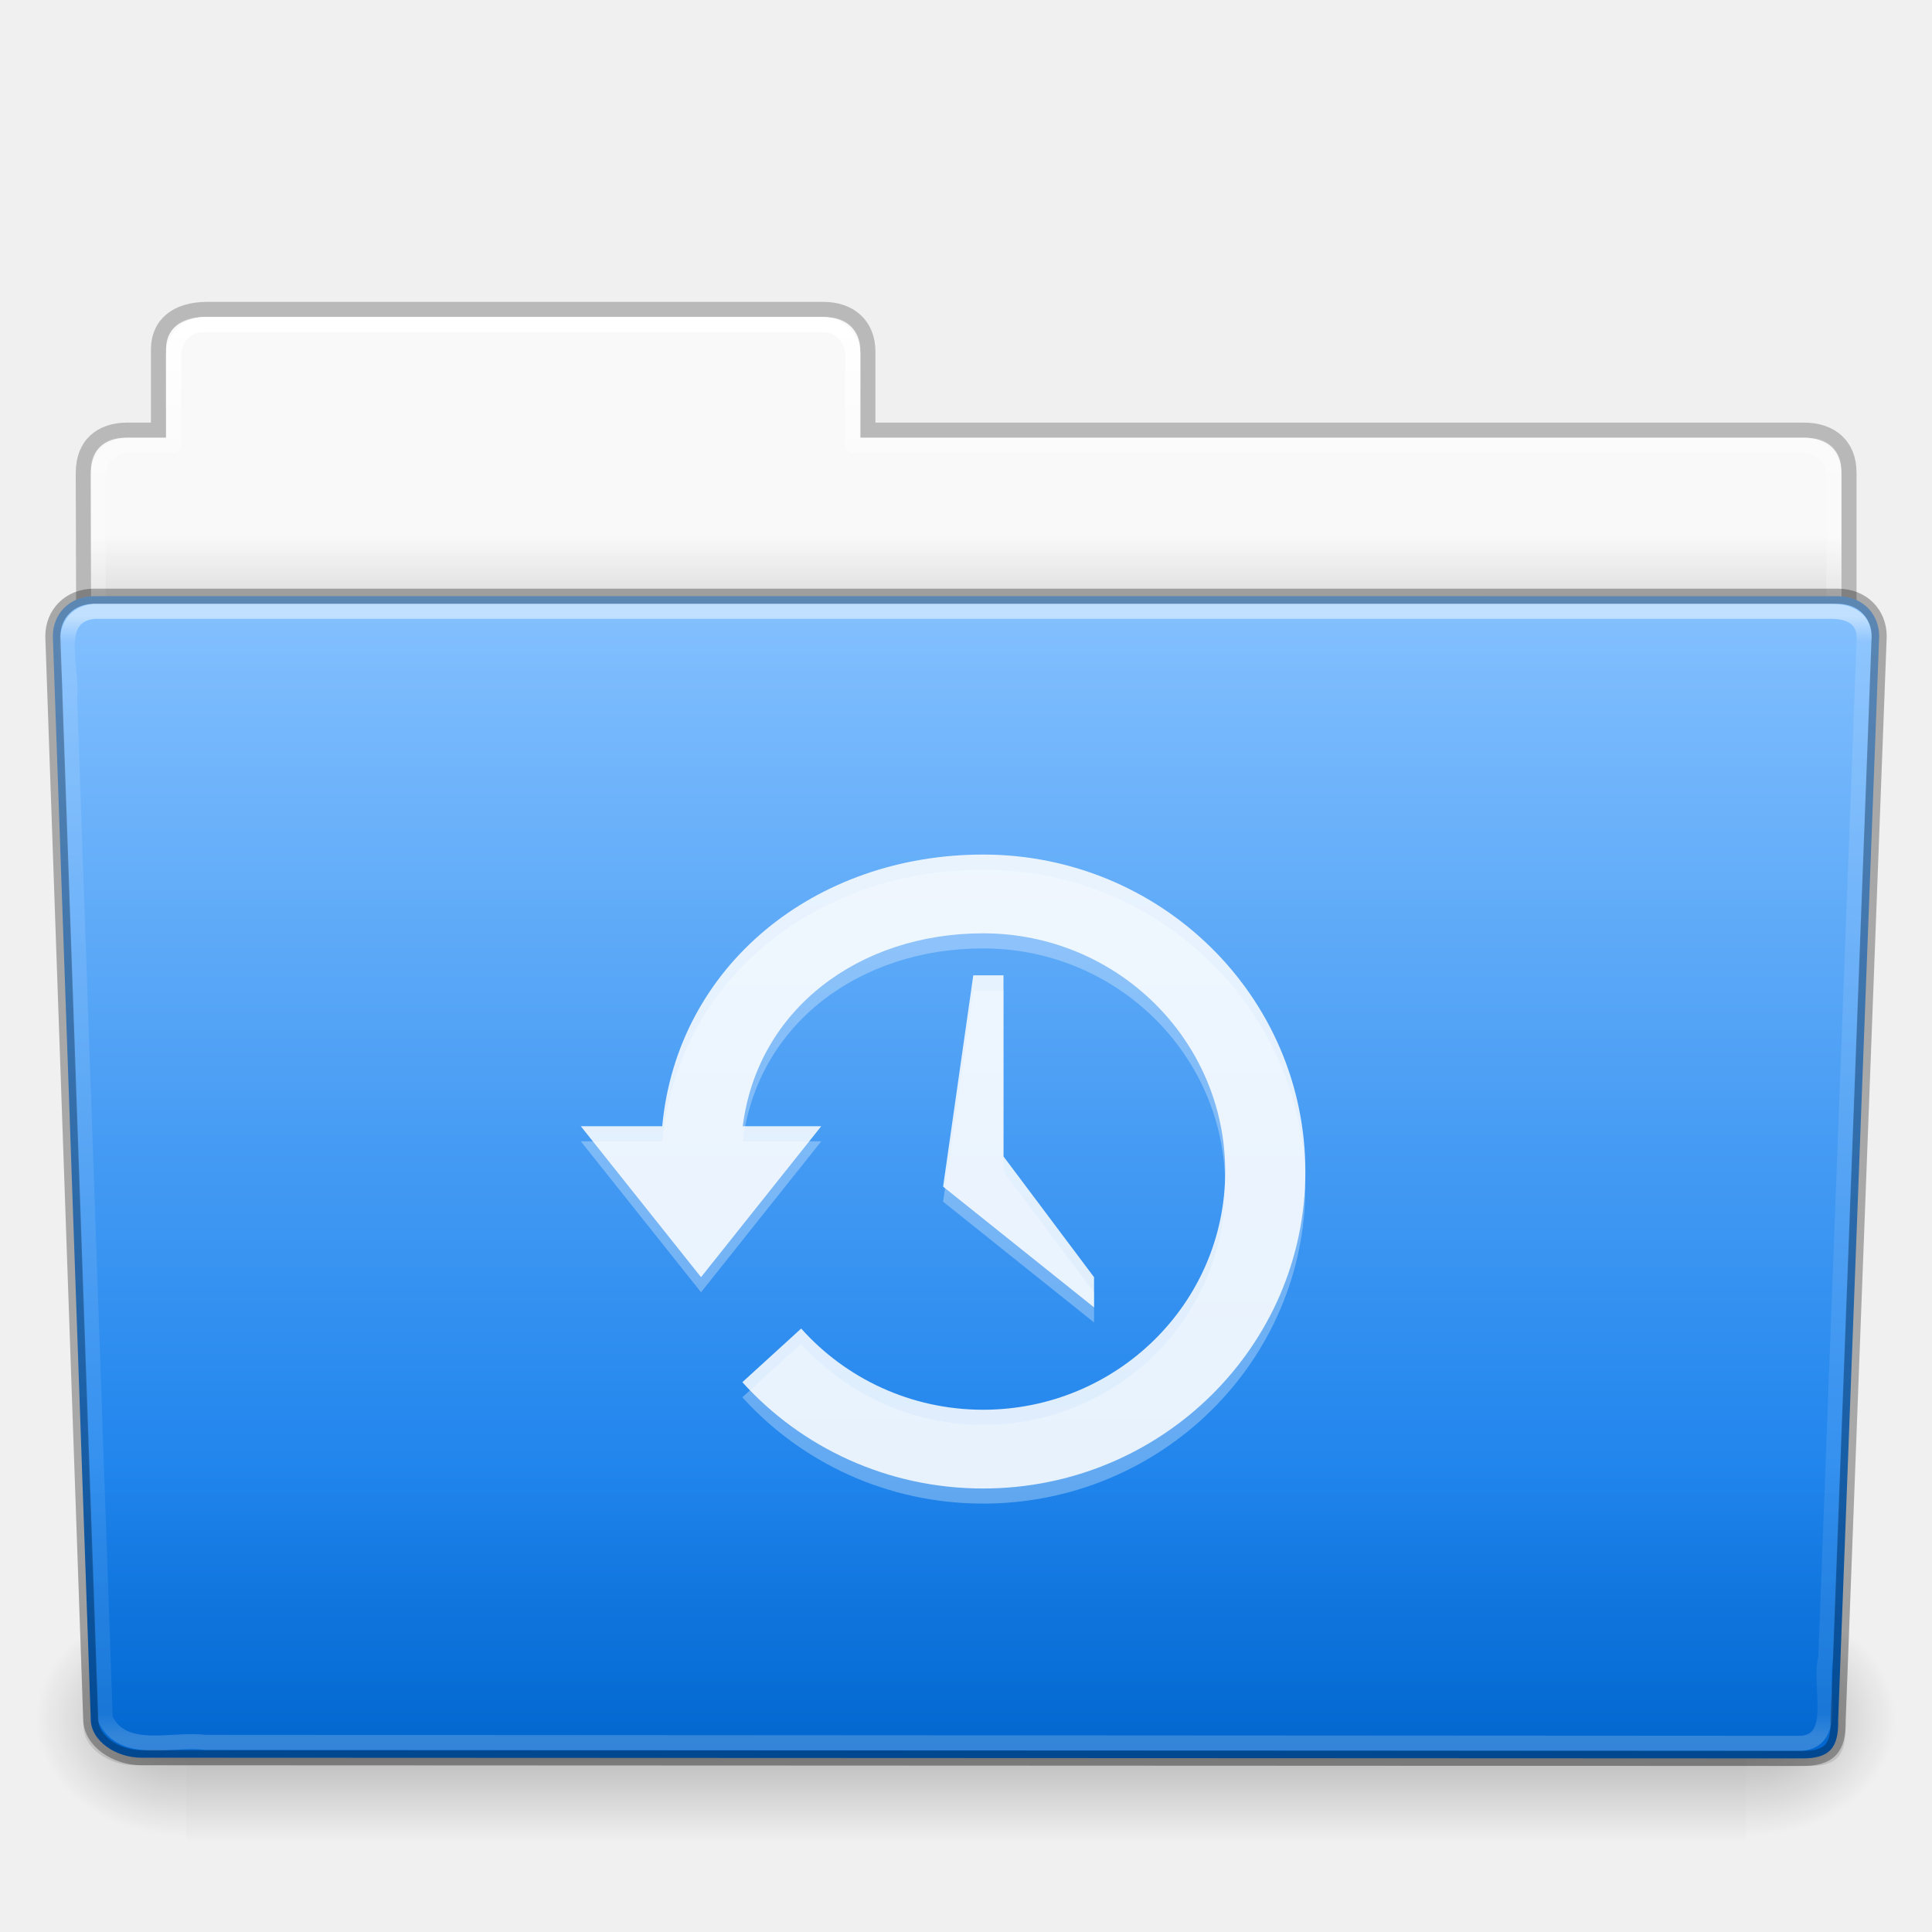
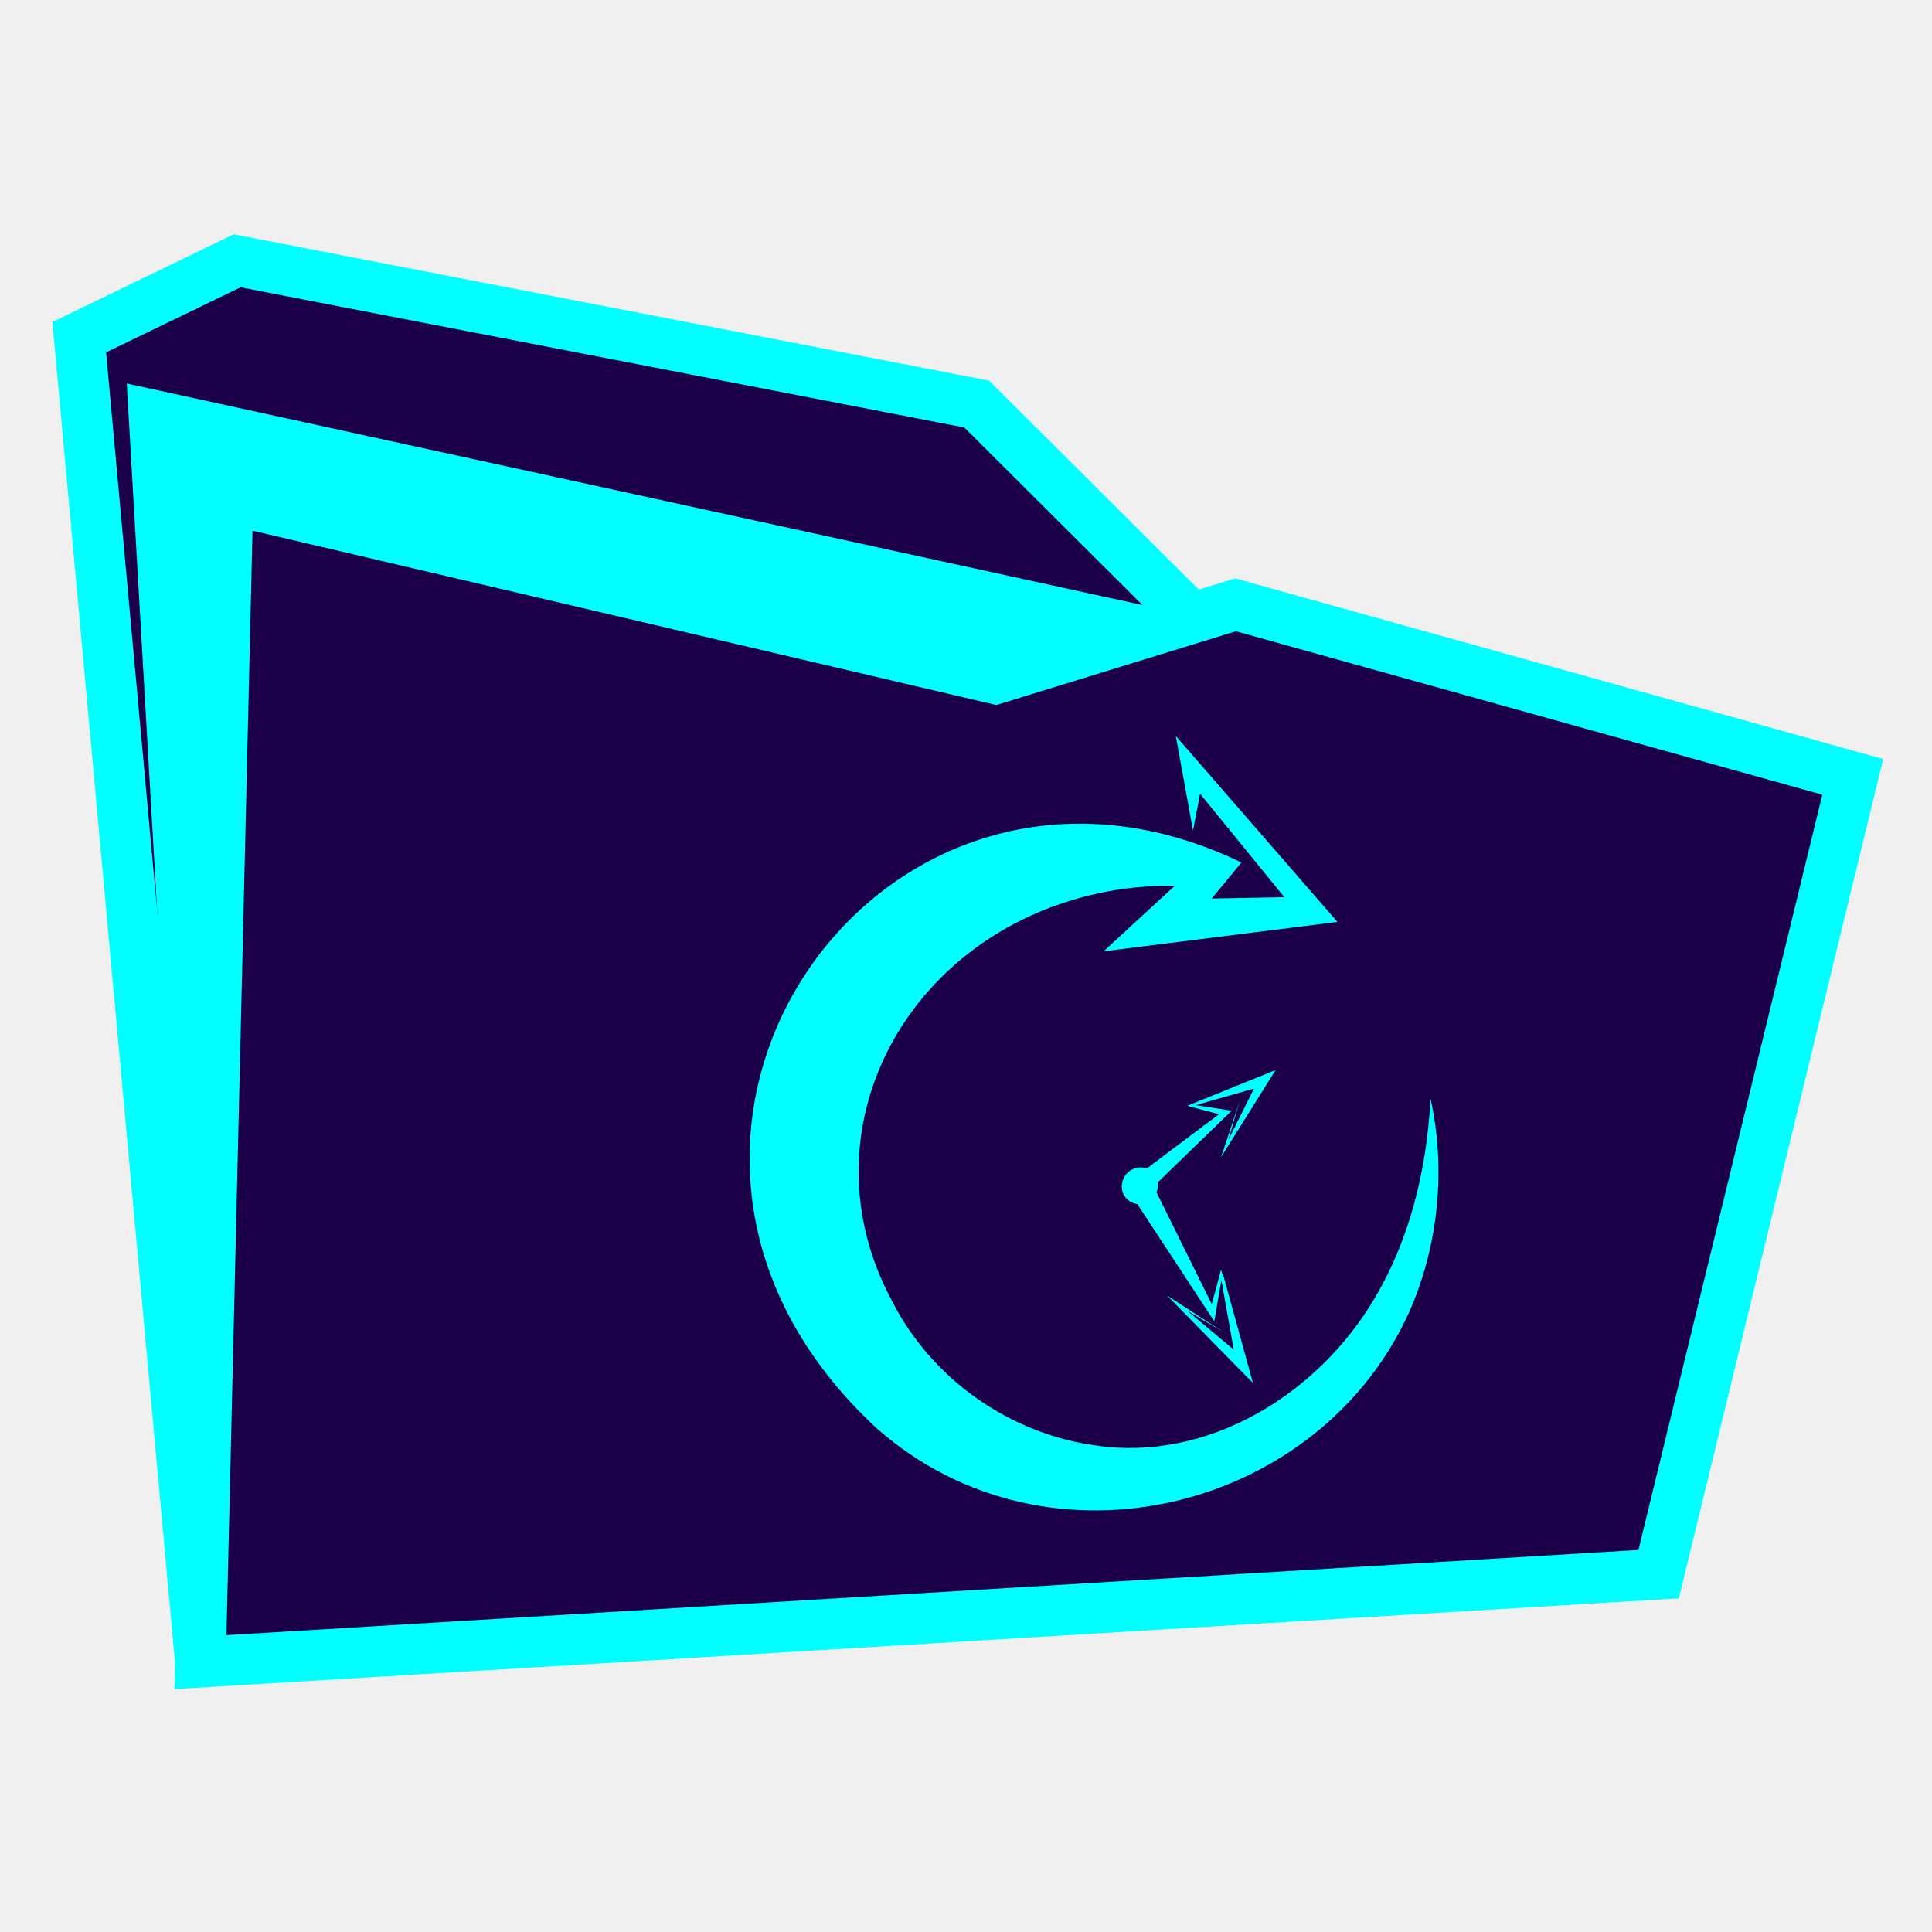
- <svg xmlns="http://www.w3.org/2000/svg" xmlns:xlink="http://www.w3.org/1999/xlink" width="128" height="128" id="svg26392" version="1.1">
-   <defs id="defs26394">
-     <linearGradient xlink:href="#linearGradient8272" id="linearGradient5891" gradientUnits="userSpaceOnUse" gradientTransform="matrix(2.665841,0,0,2.717099,-143.3328,-69.19882)" x1="97.539" y1="16.962" x2="97.539" y2="44.261" />
-     <linearGradient id="linearGradient8272">
-       <stop offset="0" style="stop-color:#ffffff;stop-opacity:1" id="stop8274" />
-       <stop offset="0.022" style="stop-color:#ffffff;stop-opacity:0.235" id="stop8276" />
-       <stop offset="0.979" style="stop-color:#ffffff;stop-opacity:0.157" id="stop8278" />
-       <stop offset="1" style="stop-color:#ffffff;stop-opacity:0.392" id="stop8280" />
-     </linearGradient>
-     <linearGradient xlink:href="#linearGradient6129-963-697-142-998-580-273" id="linearGradient5887" gradientUnits="userSpaceOnUse" gradientTransform="matrix(3.036796,0,0,2.69097,-8.883113,-65.36461)" x1="22.935" y1="49.629" x2="22.935" y2="36.599" />
-     <linearGradient id="linearGradient6129-963-697-142-998-580-273">
-       <stop id="stop2661" style="stop-color:#0a0a0a;stop-opacity:0.498" offset="0" />
-       <stop id="stop2663" style="stop-color:#0a0a0a;stop-opacity:0" offset="1" />
-     </linearGradient>
-     <linearGradient xlink:href="#linearGradient4632-0-6-4" id="linearGradient5883" gradientUnits="userSpaceOnUse" gradientTransform="matrix(1,0,0,1.026667,147,-70.18659)" x1="-91" y1="44" x2="-91" y2="119.06" />
-     <linearGradient id="linearGradient4632-0-6-4">
-       <stop style="stop-color:#85c1ff;stop-opacity:1;" offset="0" id="stop4634-4-4-7" />
-       <stop style="stop-color:#0072e7;stop-opacity:1;" offset="1" id="stop4636-3-1-5" />
-     </linearGradient>
-     <linearGradient xlink:href="#linearGradient5048-585" id="linearGradient5875" gradientUnits="userSpaceOnUse" gradientTransform="matrix(0.2134205,0,0,0.06641689,-13.14788,75.51857)" x1="302.857" y1="366.648" x2="302.857" y2="609.505" />
-     <linearGradient id="linearGradient5048-585">
-       <stop id="stop2667" style="stop-color:#000000;stop-opacity:0" offset="0" />
-       <stop id="stop2669" style="stop-color:#000000;stop-opacity:1" offset="0.5" />
-       <stop id="stop2671" style="stop-color:#000000;stop-opacity:0" offset="1" />
-     </linearGradient>
-     <radialGradient xlink:href="#linearGradient5060-179" id="radialGradient5877" gradientUnits="userSpaceOnUse" gradientTransform="matrix(0.08277507,0,0,0.06641689,65.62891,75.51857)" cx="605.714" cy="486.648" fx="605.714" fy="486.648" r="117.143" />
-     <linearGradient id="linearGradient5060-179">
-       <stop id="stop2675" style="stop-color:#000000;stop-opacity:1" offset="0" />
-       <stop id="stop2677" style="stop-color:#000000;stop-opacity:0" offset="1" />
-     </linearGradient>
-     <radialGradient xlink:href="#linearGradient5060-820" id="radialGradient5879" gradientUnits="userSpaceOnUse" gradientTransform="matrix(-0.08277505,0,0,0.06641689,62.34783,75.51857)" cx="605.714" cy="486.648" fx="605.714" fy="486.648" r="117.143" />
-     <linearGradient id="linearGradient5060-820">
-       <stop id="stop2681" style="stop-color:#000000;stop-opacity:1" offset="0" />
-       <stop id="stop2683" style="stop-color:#000000;stop-opacity:0" offset="1" />
-     </linearGradient>
-     <linearGradient xlink:href="#linearGradient9235" id="linearGradient5873" gradientUnits="userSpaceOnUse" gradientTransform="matrix(2.665841,0,0,2.646908,-143.3328,-66.04951)" x1="97.539" y1="8.81" x2="97.539" y2="44.261" />
-     <linearGradient id="linearGradient9235">
-       <stop id="stop9237" style="stop-color:#ffffff;stop-opacity:1" offset="0" />
-       <stop id="stop9239" style="stop-color:#ffffff;stop-opacity:0.235" offset="0.109" />
-       <stop id="stop9241" style="stop-color:#ffffff;stop-opacity:0.157" offset="0.979" />
-       <stop id="stop9243" style="stop-color:#ffffff;stop-opacity:0.392" offset="1" />
-     </linearGradient>
-     <linearGradient xlink:href="#linearGradient3104-8-8-97-4-6-11-5-5-1-0" id="linearGradient5869" gradientUnits="userSpaceOnUse" gradientTransform="matrix(2.168352,0,0,2.246465,141.9485,-68.59047)" x1="-51.786" y1="53.514" x2="-51.786" y2="3.634" />
-     <linearGradient id="linearGradient3104-8-8-97-4-6-11-5-5-1-0">
-       <stop offset="0" style="stop-color:#000000;stop-opacity:0.322" id="stop3106-5-4-3-5-0-2-1-0-1-2" />
-       <stop offset="1" style="stop-color:#000000;stop-opacity:0.278" id="stop3108-4-3-7-8-2-0-7-9-4-9" />
-     </linearGradient>
-     <linearGradient id="linearGradient6404-7-5">
-       <stop id="stop6406-1-8" style="stop-color:#f9f9f9;stop-opacity:1" offset="0" />
-       <stop id="stop6408-9-6" style="stop-color:#c9c9c9;stop-opacity:1" offset="1" />
-     </linearGradient>
-     <linearGradient y2="16.998" x2="62.989" y1="14.091" x1="62.989" gradientTransform="matrix(2.72093,0,0,2.672258,-117.2202,-66.21387)" gradientUnits="userSpaceOnUse" id="linearGradient26390" xlink:href="#linearGradient6404-7-5" />
+ <svg xmlns="http://www.w3.org/2000/svg" id="Layer_1" data-name="Layer 1" viewBox="0 0 128 128">
+   <defs>
+     <style>
+       .cls-1 {
+         fill: #868795;
+       }
+ 
+       .cls-2 {
+         fill: aqua;
+       }
+ 
+       .cls-3 {
+         fill: #dff2fc;
+       }
+ 
+       .cls-4 {
+         fill: #1b0049;
+         stroke: aqua;
+         stroke-miterlimit: 10;
+         stroke-width: 3.36px;
+       }
+     </style>
  </defs>
-   <g id="layer1" transform="translate(0,64)">
-     <path style="color:#000000;fill:url(#linearGradient26390);fill-opacity:1;fill-rule:nonzero;stroke:none;stroke-width:1;marker:none;visibility:visible;display:inline;overflow:visible;enable-background:accumulate" d="m 13,-42.969 c -1.108,0 -2,0.892 -2,2 l 0,5.969 -3,0 c -1.108,0 -2,0.892 -2,2 l 0,11 c 0,1.108 0.892,2 2,2 l 112,0 c 1.108,0 2,-0.892 2,-2 l 0,-11 c 0,-1.108 -0.892,-2 -2,-2 l -63,0 0,-5.969 c 0,-1.108 -0.892,-2 -2,-2 l -42,0 z" id="rect8678-4" />
-     <path d="m 13.663,-43.5 c -1.878,0.021 -3.163,0.914 -3.163,2.672 l 0,5.327 c -0.961,0 -1.477,-0.003 -2.104,0 -1.679,0.008 -2.878,0.945 -2.878,2.833 0.094,27.498 -0.018,28.922 -0.018,31.257 3.906,0 117,-9.887 117,-14.142 l 0,-17.142 c 0,-1.758 -1.158,-2.826 -3.036,-2.805 l -61.964,0 0,-5.199 c 0,-1.758 -1.187,-2.801 -2.948,-2.801 l -40.889,0 z" id="path3468" style="opacity:0.8;color:#000000;fill:none;stroke:url(#linearGradient5869);stroke-width:1;stroke-linecap:butt;stroke-linejoin:miter;stroke-miterlimit:4;stroke-opacity:1;stroke-dasharray:none;stroke-dashoffset:0;marker:none;visibility:visible;display:inline;overflow:visible;enable-background:accumulate" />
-     <path style="color:#000000;fill:none;stroke:url(#linearGradient5873);stroke-width:1;stroke-linecap:round;stroke-linejoin:round;stroke-miterlimit:4;stroke-opacity:1;stroke-dasharray:none;stroke-dashoffset:0;marker:none;visibility:visible;display:inline;overflow:visible;enable-background:accumulate" d="m 13.5,-42.5 c -1.108,0 -2,0.892 -2,2 l 0,6 -3,0 c -1.108,0 -2,0.892 -2,2 l 0,11 c 0,1.108 0.892,2 2,2 l 111,0 c 1.108,0 2,-0.892 2,-2 l 0,-11 c 0,-1.108 -0.892,-2 -2,-2 l -63,0 0,-6 c 0,-1.108 -0.892,-2 -2,-2 l -41,0 z" id="rect8678" />
-     <g transform="matrix(1.002734,0,0,0.9919518,-0.1633134,-57.0664)" id="g2479">
-       <rect width="103.052" height="16.13" x="12.463" y="99.87" id="rect4173" style="opacity:0.3;fill:url(#linearGradient5875);fill-opacity:1;fill-rule:nonzero;stroke:none;stroke-width:1;marker:none;visibility:visible;display:inline;overflow:visible" />
-       <path d="m 115.514,99.871 c 0,0 0,16.129 0,16.129 4.263,0.03 10.305,-3.614 10.305,-8.066 0,-4.452 -4.757,-8.063 -10.305,-8.063 z" id="path5058" style="opacity:0.3;fill:url(#radialGradient5877);fill-opacity:1;fill-rule:nonzero;stroke:none;stroke-width:1;marker:none;visibility:visible;display:inline;overflow:visible" />
-       <path d="m 12.463,99.871 c 0,0 0,16.129 0,16.129 -4.263,0.03 -10.305,-3.614 -10.305,-8.066 0,-4.452 4.757,-8.063 10.305,-8.063 z" id="path5018" style="opacity:0.3;fill:url(#radialGradient5879);fill-opacity:1;fill-rule:nonzero;stroke:none;stroke-width:1;marker:none;visibility:visible;display:inline;overflow:visible" />
-     </g>
-     <path d="m 6.25,-24.5 115.5,0.001 c 1.669,0 2.75,1.184 2.75,2.655 l -2.716,71.781 c 0.039,1.862 -0.55,2.6 -2.489,2.561 L 9.362,52.452 c -1.669,0 -3.351,-1.099 -3.351,-2.571 l -2.51,-71.725 c 0,-1.472 1.081,-2.656 2.75,-2.656 z" id="path3369" style="fill:url(#linearGradient5883);fill-opacity:1;fill-rule:nonzero;stroke:none;stroke-width:1;marker:none;visibility:visible;display:inline;overflow:visible;enable-background:accumulate" />
-     <path d="m 5.773,-25 116.455,0.001 c 1.682,0 2.773,1.199 2.773,2.69 l -2.739,72.713 c 0.039,1.886 -0.555,2.634 -2.509,2.595 L 8.91,52.951 c -1.682,0 -3.379,-1.113 -3.379,-2.604 l -2.531,-72.656 c 0,-1.491 1.09,-2.691 2.773,-2.691 z" id="path6127" style="opacity:0.4;fill:url(#linearGradient5887);fill-opacity:1;stroke:none" />
-     <path style="opacity:0.5;fill:none;stroke:url(#linearGradient5891);stroke-width:1;stroke-linecap:round;stroke-linejoin:round;stroke-miterlimit:4;stroke-opacity:1;stroke-dasharray:none;stroke-dashoffset:0;marker:none;visibility:visible;display:inline;overflow:visible;enable-background:accumulate" d="m 6.25,-23.5 c -2.849,0.297 -1.409,3.767 -1.64,5.72 0.786,22.548 1.575,45.096 2.359,67.644 1.189,2.49 4.43,1.282 6.638,1.574 35.235,0.021 70.47,0.041 105.705,0.062 2.566,-0.165 1.157,-3.818 1.654,-5.656 0.855,-22.569 2.543,-67.571 2.543,-67.571 0,-1.162 -0.78,-1.773 -2.207,-1.773 -37.089,0 -77.962,0 -115.052,0 z" id="path8263" />
-     <path d="m 6.25,-24.5 115.5,0.001 c 1.669,0 2.75,1.184 2.75,2.655 l -2.716,71.781 c 0.039,1.862 -0.55,2.6 -2.489,2.561 L 9.362,52.452 c -1.669,0 -3.351,-1.099 -3.351,-2.571 l -2.51,-71.725 c 0,-1.472 1.081,-2.656 2.75,-2.656 z" id="path3369-7" style="opacity:0.3;fill:none;stroke:#000000;stroke-width:1;stroke-linecap:round;stroke-linejoin:round;stroke-miterlimit:4;stroke-opacity:1;stroke-dasharray:none;stroke-dashoffset:0;marker:none;visibility:visible;display:inline;overflow:visible;enable-background:accumulate" />
-     <g style="opacity:0.3;color:#000000;fill:#ffffff;fill-opacity:1;fill-rule:nonzero;stroke:none;stroke-width:4.781;marker:none;visibility:visible;display:inline;overflow:visible;enable-background:accumulate" id="g3294-2-5-2-0" transform="matrix(0.9821723,0,0,1.158323,-11.0505,-14.42818)">
-       <path style="color:#000000;fill:#ffffff;fill-opacity:1;fill-rule:nonzero;stroke:none;stroke-width:4.781;marker:none;visibility:visible;display:inline;overflow:visible;enable-background:accumulate" id="path2504-1-2-9-0" d="m 77.57,6.945 c -11.317,0 -20.631,6.319 -21.649,15.54 l -5.49,0 8.108,8.633 8.108,-8.633 -5.293,0 c 1.001,-6.722 7.89,-11.035 16.215,-11.035 9.013,0 16.328,6.104 16.328,13.625 -3e-6,7.521 -7.315,13.625 -16.328,13.625 -4.89,0 -9.281,-1.8 -12.274,-4.645 L 61.327,37.124 c 3.982,3.736 9.784,6.081 16.244,6.081 11.997,0 21.733,-8.122 21.733,-18.13 0,-10.008 -9.736,-18.13 -21.733,-18.13 z" />
-       <path style="color:#000000;fill:#ffffff;fill-opacity:1;fill-rule:nonzero;stroke:none;stroke-width:4.781;marker:none;visibility:visible;display:inline;overflow:visible;enable-background:accumulate" id="path3288-4-0-7-5" d="m 78.94,13.852 -2.036,0 -2.036,12.086 10.182,6.907 2e-6,-1.727 -6.109,-6.907 -2e-6,-10.36 z" />
-     </g>
-     <g style="color:#000000;fill:#ffffff;fill-opacity:0.851;fill-rule:nonzero;stroke:none;stroke-width:4.781;marker:none;visibility:visible;display:inline;overflow:visible;enable-background:accumulate" id="g3294-2-5-2" transform="matrix(0.9821723,0,0,1.158323,-11.0505,-15.42826)">
-       <path style="color:#000000;fill:#ffffff;fill-opacity:0.851;fill-rule:nonzero;stroke:none;stroke-width:4.781;marker:none;visibility:visible;display:inline;overflow:visible;enable-background:accumulate" id="path2504-1-2-9" d="m 77.57,6.945 c -11.317,0 -20.631,6.319 -21.649,15.54 l -5.49,0 8.108,8.633 8.108,-8.633 -5.293,0 c 1.001,-6.722 7.89,-11.035 16.215,-11.035 9.013,0 16.328,6.104 16.328,13.625 -3e-6,7.521 -7.315,13.625 -16.328,13.625 -4.89,0 -9.281,-1.8 -12.274,-4.645 L 61.327,37.124 c 3.982,3.736 9.784,6.081 16.244,6.081 11.997,0 21.733,-8.122 21.733,-18.13 0,-10.008 -9.736,-18.13 -21.733,-18.13 z" />
-       <path style="color:#000000;fill:#ffffff;fill-opacity:0.851;fill-rule:nonzero;stroke:none;stroke-width:4.781;marker:none;visibility:visible;display:inline;overflow:visible;enable-background:accumulate" id="path3288-4-0-7" d="m 78.94,13.852 -2.036,0 -2.036,12.086 10.182,6.907 2e-6,-1.727 -6.109,-6.907 -2e-6,-10.36 z" />
-     </g>
+   <g>
+     <polyline class="cls-4" points="78.95 40.96 64.71 26.77 15.71 17.28 5.25 22.34 13.28 110.12" />
+     <polyline class="cls-3" points="82.75 39.22 81.86 40.07 65.95 44.97 15.1 33.05 13.28 110.12" />
+     <polygon class="cls-1" points="13.31 110.72 13.09 31.4 65.93 43.82 77.08 40.39 12.4 26.77 13.31 110.72" />
+     <polygon class="cls-2" points="13.31 110.72 14.1 31.83 65.93 43.82 77.08 40.39 8.4 25.41 13.31 110.72" />
+     <polygon class="cls-4" points="109.89 104.29 13.28 110.12 15.1 33.05 65.95 44.97 81.86 40.07 122.75 51.47 109.89 104.29" />
+   </g>
+   <g>
+     <path class="cls-2" d="m80.97,84.37l-.07-.26-.07.27-.55,2.02-3.66-7.41c.04-.1.07-.2.09-.31.02-.12,0-.23,0-.35l4.59-4.45.3-.29c-.14-.02-1.68-.26-2.38-.37l3.86-1.1-1.7,3.41.76-2.6-1.08,3.25-.17.5.28-.45,2.8-4.47.55-.87c-.53.21-4.99,2.02-5.66,2.29l-.2.08.21.06,1.89.5-4.79,3.6c-.09-.03-.18-.06-.28-.07-.67-.07-1.28.43-1.36,1.11-.08.66.38,1.23,1.02,1.31l4.81,7.33s.29.44.29.44c.05-.27.32-1.89.47-2.72l.82,4.6-3.09-2.59,2.43,1.44-3.16-2.05-.59-.38c.12.12,4.44,4.53,4.69,4.78,0,0,.99,1,.99,1-.25-.9-1.69-6.14-2-7.26Z" />
+     <path class="cls-2" d="m82.26,57.13l-1.98,2.4,4.81-.09-5.58-6.85-.47,2.44-1.14-6.27,10.71,12.32-15.5,1.95,4.73-4.35c-1.74-.02-3.45.15-5.1.51-12.79,2.79-19.64,15.76-13.68,26.93,2.68,5.33,7.96,8.91,13.57,9.65,7.32,1.08,14.67-3.3,18.5-9.85,2.08-3.54,3.37-7.95,3.64-13.07h.02c1,4.58.52,9.5-1.3,13.79-5.84,13.45-23.99,18.03-35.37,8.02-20.69-19.06.16-49.08,24.14-37.51Z" />
  </g>
</svg>
